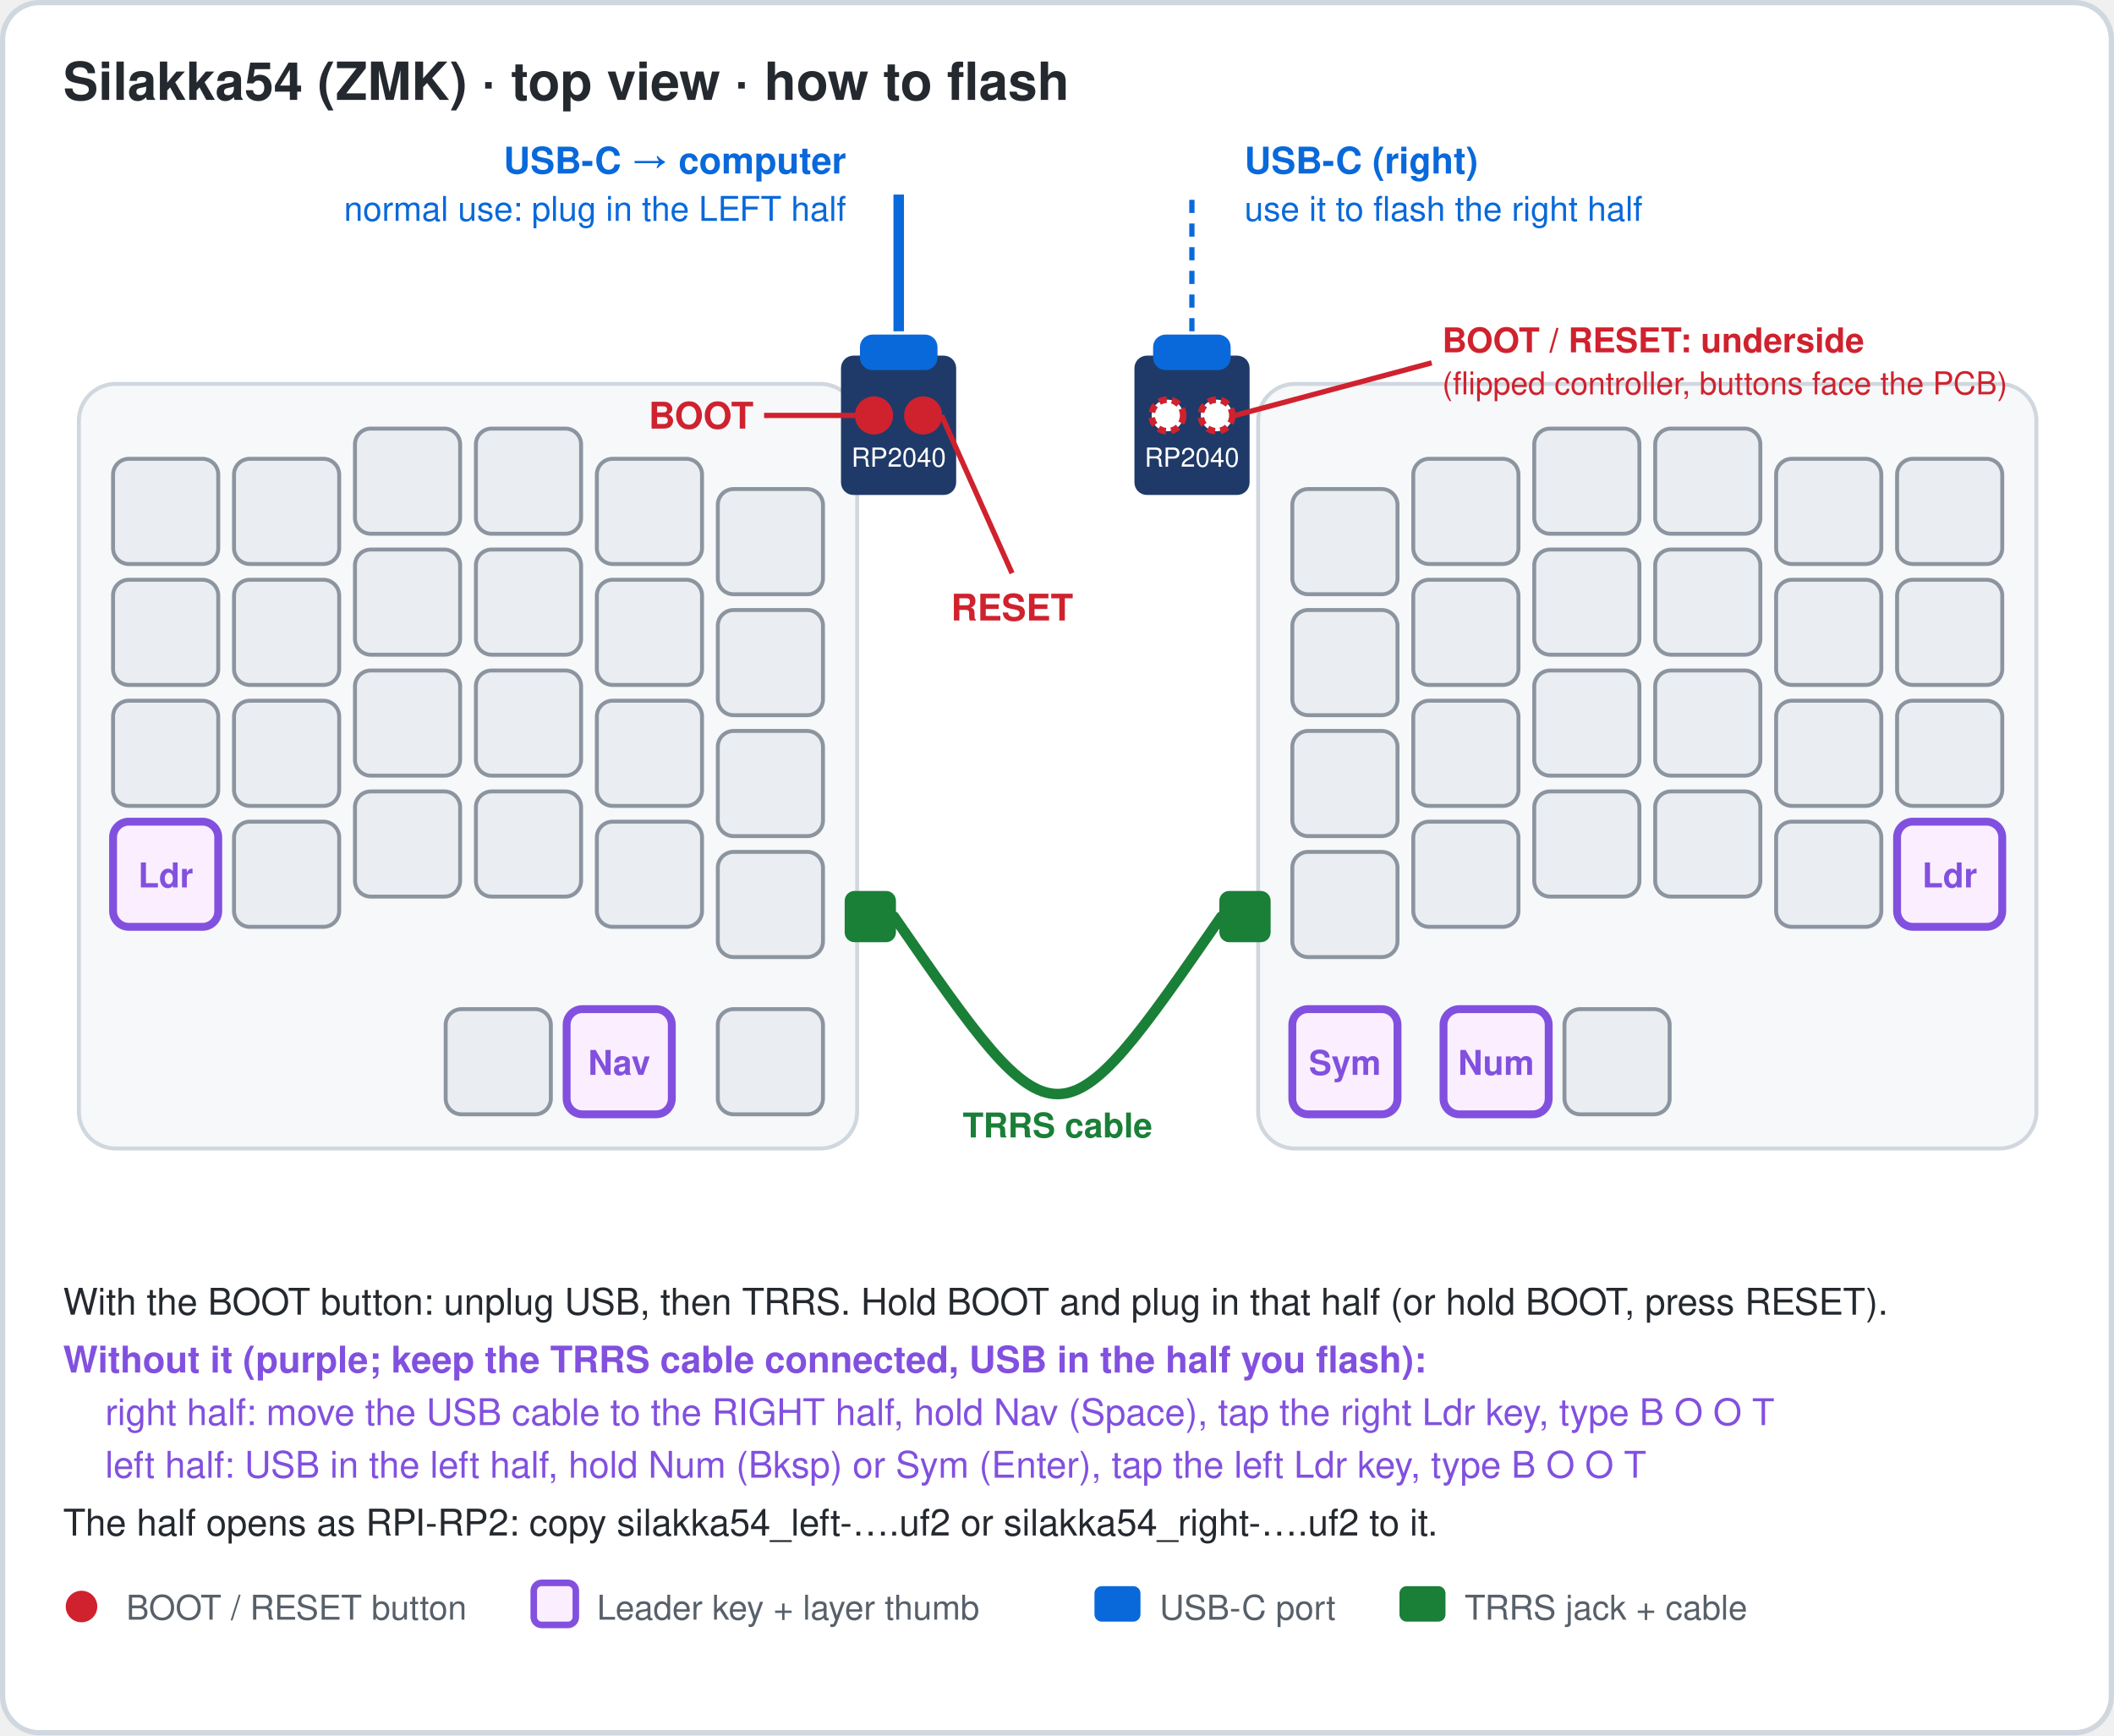
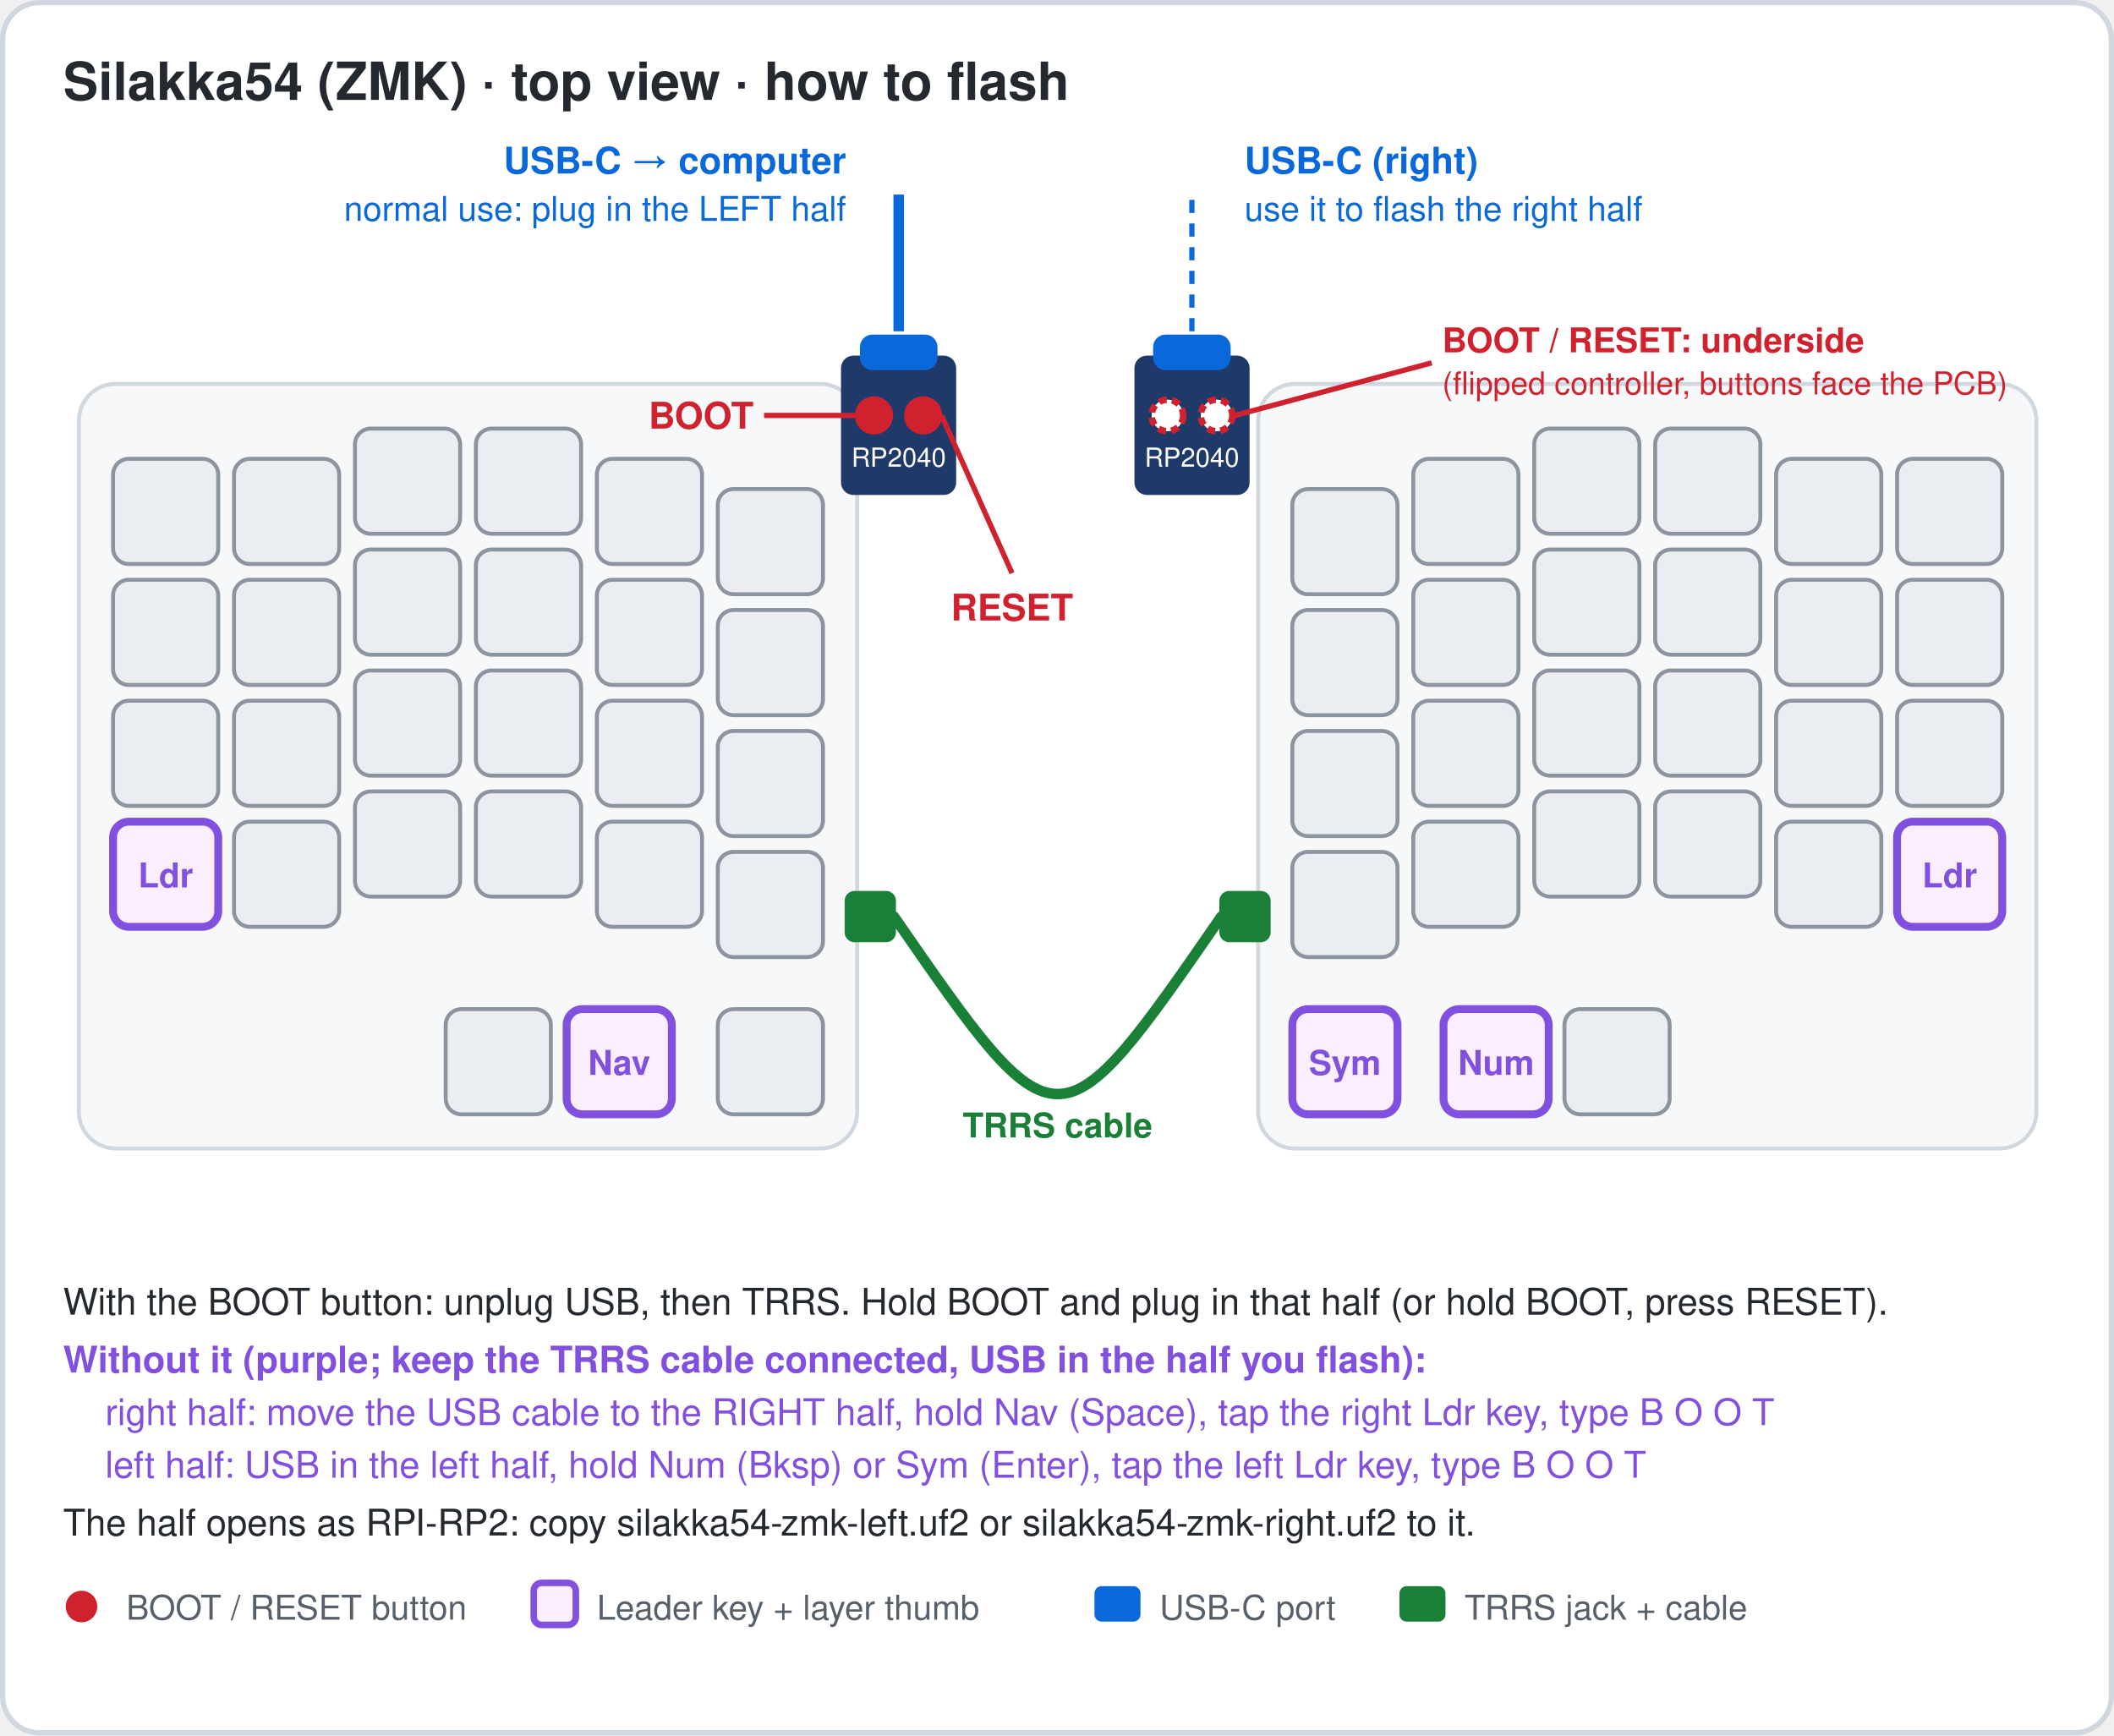
<svg xmlns="http://www.w3.org/2000/svg" width="804" height="660" viewBox="0 0 804 660">
  <defs>
    <marker id="acf222e" viewBox="0 0 10 10" refX="9" refY="5" markerWidth="7" markerHeight="7" orient="auto-start-reverse">
      <path d="M0,0 L10,5 L0,10 z" fill="#cf222e" />
    </marker>
    <marker id="a0969da" viewBox="0 0 10 10" refX="9" refY="5" markerWidth="7" markerHeight="7" orient="auto-start-reverse">
      <path d="M0,0 L10,5 L0,10 z" fill="#0969da" />
    </marker>
    <marker id="a1a7f37" viewBox="0 0 10 10" refX="9" refY="5" markerWidth="7" markerHeight="7" orient="auto-start-reverse">
      <path d="M0,0 L10,5 L0,10 z" fill="#1a7f37" />
    </marker>
    <marker id="a9a6700" viewBox="0 0 10 10" refX="9" refY="5" markerWidth="7" markerHeight="7" orient="auto-start-reverse">
      <path d="M0,0 L10,5 L0,10 z" fill="#9a6700" />
    </marker>
  </defs>
  <rect x="1" y="1" width="802" height="658" rx="14" fill="#ffffff" stroke="#d0d7de" stroke-width="2" />
  <text x="24.0" y="38.0" font-family="-apple-system,Segoe UI,Helvetica,Arial,sans-serif" font-size="20" font-weight="700" fill="#24292f" text-anchor="start">Silakka54 (ZMK) · top view · how to flash</text>
  <rect x="30.0" y="146.0" width="296.0" height="290.8" rx="14" fill="#f6f8fa" stroke="#d0d7de" stroke-width="1.5" />
  <rect x="478.5" y="146.0" width="296.0" height="290.8" rx="14" fill="#f6f8fa" stroke="#d0d7de" stroke-width="1.5" />
  <rect x="43.0" y="174.5" width="40.0" height="40.0" rx="6" fill="#eaeef2" stroke="#8c959f" stroke-width="1.5" />
  <rect x="89.0" y="174.5" width="40.0" height="40.0" rx="6" fill="#eaeef2" stroke="#8c959f" stroke-width="1.5" />
  <rect x="135.0" y="163.0" width="40.0" height="40.0" rx="6" fill="#eaeef2" stroke="#8c959f" stroke-width="1.5" />
  <rect x="181.0" y="163.0" width="40.0" height="40.0" rx="6" fill="#eaeef2" stroke="#8c959f" stroke-width="1.5" />
  <rect x="227.0" y="174.5" width="40.0" height="40.0" rx="6" fill="#eaeef2" stroke="#8c959f" stroke-width="1.5" />
  <rect x="273.0" y="186.0" width="40.0" height="40.0" rx="6" fill="#eaeef2" stroke="#8c959f" stroke-width="1.5" />
  <rect x="491.5" y="186.0" width="40.0" height="40.0" rx="6" fill="#eaeef2" stroke="#8c959f" stroke-width="1.5" />
  <rect x="537.5" y="174.5" width="40.0" height="40.0" rx="6" fill="#eaeef2" stroke="#8c959f" stroke-width="1.5" />
  <rect x="583.5" y="163.0" width="40.0" height="40.0" rx="6" fill="#eaeef2" stroke="#8c959f" stroke-width="1.5" />
  <rect x="629.5" y="163.0" width="40.0" height="40.0" rx="6" fill="#eaeef2" stroke="#8c959f" stroke-width="1.5" />
  <rect x="675.5" y="174.5" width="40.0" height="40.0" rx="6" fill="#eaeef2" stroke="#8c959f" stroke-width="1.5" />
  <rect x="721.5" y="174.5" width="40.0" height="40.0" rx="6" fill="#eaeef2" stroke="#8c959f" stroke-width="1.5" />
  <rect x="43.0" y="220.5" width="40.0" height="40.0" rx="6" fill="#eaeef2" stroke="#8c959f" stroke-width="1.5" />
  <rect x="89.0" y="220.5" width="40.0" height="40.0" rx="6" fill="#eaeef2" stroke="#8c959f" stroke-width="1.5" />
  <rect x="135.0" y="209.0" width="40.0" height="40.0" rx="6" fill="#eaeef2" stroke="#8c959f" stroke-width="1.5" />
  <rect x="181.0" y="209.0" width="40.0" height="40.0" rx="6" fill="#eaeef2" stroke="#8c959f" stroke-width="1.5" />
  <rect x="227.0" y="220.5" width="40.0" height="40.0" rx="6" fill="#eaeef2" stroke="#8c959f" stroke-width="1.5" />
  <rect x="273.0" y="232.0" width="40.0" height="40.0" rx="6" fill="#eaeef2" stroke="#8c959f" stroke-width="1.5" />
  <rect x="491.5" y="232.0" width="40.0" height="40.0" rx="6" fill="#eaeef2" stroke="#8c959f" stroke-width="1.5" />
  <rect x="537.5" y="220.5" width="40.0" height="40.0" rx="6" fill="#eaeef2" stroke="#8c959f" stroke-width="1.5" />
  <rect x="583.5" y="209.0" width="40.0" height="40.0" rx="6" fill="#eaeef2" stroke="#8c959f" stroke-width="1.5" />
  <rect x="629.5" y="209.0" width="40.0" height="40.0" rx="6" fill="#eaeef2" stroke="#8c959f" stroke-width="1.5" />
  <rect x="675.5" y="220.5" width="40.0" height="40.0" rx="6" fill="#eaeef2" stroke="#8c959f" stroke-width="1.5" />
  <rect x="721.5" y="220.5" width="40.0" height="40.0" rx="6" fill="#eaeef2" stroke="#8c959f" stroke-width="1.5" />
  <rect x="43.0" y="266.5" width="40.0" height="40.0" rx="6" fill="#eaeef2" stroke="#8c959f" stroke-width="1.5" />
  <rect x="89.0" y="266.5" width="40.0" height="40.0" rx="6" fill="#eaeef2" stroke="#8c959f" stroke-width="1.5" />
  <rect x="135.0" y="255.0" width="40.0" height="40.0" rx="6" fill="#eaeef2" stroke="#8c959f" stroke-width="1.5" />
  <rect x="181.0" y="255.0" width="40.0" height="40.0" rx="6" fill="#eaeef2" stroke="#8c959f" stroke-width="1.5" />
  <rect x="227.0" y="266.5" width="40.0" height="40.0" rx="6" fill="#eaeef2" stroke="#8c959f" stroke-width="1.5" />
  <rect x="273.0" y="278.0" width="40.0" height="40.0" rx="6" fill="#eaeef2" stroke="#8c959f" stroke-width="1.5" />
  <rect x="491.5" y="278.0" width="40.0" height="40.0" rx="6" fill="#eaeef2" stroke="#8c959f" stroke-width="1.5" />
  <rect x="537.5" y="266.5" width="40.0" height="40.0" rx="6" fill="#eaeef2" stroke="#8c959f" stroke-width="1.5" />
  <rect x="583.5" y="255.0" width="40.0" height="40.0" rx="6" fill="#eaeef2" stroke="#8c959f" stroke-width="1.5" />
  <rect x="629.5" y="255.0" width="40.0" height="40.0" rx="6" fill="#eaeef2" stroke="#8c959f" stroke-width="1.5" />
  <rect x="675.5" y="266.5" width="40.0" height="40.0" rx="6" fill="#eaeef2" stroke="#8c959f" stroke-width="1.5" />
  <rect x="721.5" y="266.5" width="40.0" height="40.0" rx="6" fill="#eaeef2" stroke="#8c959f" stroke-width="1.5" />
  <rect x="43.0" y="312.5" width="40.0" height="40.0" rx="6" fill="#fbefff" stroke="#8250df" stroke-width="3" />
  <text x="63.0" y="337.5" font-family="-apple-system,Segoe UI,Helvetica,Arial,sans-serif" font-size="13" font-weight="700" fill="#8250df" text-anchor="middle">Ldr</text>
  <rect x="89.0" y="312.5" width="40.0" height="40.0" rx="6" fill="#eaeef2" stroke="#8c959f" stroke-width="1.5" />
  <rect x="135.0" y="301.0" width="40.0" height="40.0" rx="6" fill="#eaeef2" stroke="#8c959f" stroke-width="1.5" />
  <rect x="181.0" y="301.0" width="40.0" height="40.0" rx="6" fill="#eaeef2" stroke="#8c959f" stroke-width="1.5" />
  <rect x="227.0" y="312.5" width="40.0" height="40.0" rx="6" fill="#eaeef2" stroke="#8c959f" stroke-width="1.5" />
  <rect x="273.0" y="324.0" width="40.0" height="40.0" rx="6" fill="#eaeef2" stroke="#8c959f" stroke-width="1.5" />
  <rect x="491.5" y="324.0" width="40.0" height="40.0" rx="6" fill="#eaeef2" stroke="#8c959f" stroke-width="1.5" />
  <rect x="537.5" y="312.5" width="40.0" height="40.0" rx="6" fill="#eaeef2" stroke="#8c959f" stroke-width="1.5" />
  <rect x="583.5" y="301.0" width="40.0" height="40.0" rx="6" fill="#eaeef2" stroke="#8c959f" stroke-width="1.5" />
  <rect x="629.5" y="301.0" width="40.0" height="40.0" rx="6" fill="#eaeef2" stroke="#8c959f" stroke-width="1.5" />
  <rect x="675.5" y="312.5" width="40.0" height="40.0" rx="6" fill="#eaeef2" stroke="#8c959f" stroke-width="1.5" />
  <rect x="721.5" y="312.5" width="40.0" height="40.0" rx="6" fill="#fbefff" stroke="#8250df" stroke-width="3" />
  <text x="741.5" y="337.5" font-family="-apple-system,Segoe UI,Helvetica,Arial,sans-serif" font-size="13" font-weight="700" fill="#8250df" text-anchor="middle">Ldr</text>
  <rect x="169.5" y="383.8" width="40.0" height="40.0" rx="6" fill="#eaeef2" stroke="#8c959f" stroke-width="1.5" />
  <rect x="215.5" y="383.8" width="40.0" height="40.0" rx="6" fill="#fbefff" stroke="#8250df" stroke-width="3" />
  <text x="235.5" y="408.8" font-family="-apple-system,Segoe UI,Helvetica,Arial,sans-serif" font-size="13" font-weight="700" fill="#8250df" text-anchor="middle">Nav</text>
  <rect x="273.0" y="383.8" width="40.0" height="40.0" rx="6" fill="#eaeef2" stroke="#8c959f" stroke-width="1.5" />
  <rect x="491.5" y="383.8" width="40.0" height="40.0" rx="6" fill="#fbefff" stroke="#8250df" stroke-width="3" />
  <text x="511.5" y="408.8" font-family="-apple-system,Segoe UI,Helvetica,Arial,sans-serif" font-size="13" font-weight="700" fill="#8250df" text-anchor="middle">Sym</text>
  <rect x="549.0" y="383.8" width="40.0" height="40.0" rx="6" fill="#fbefff" stroke="#8250df" stroke-width="3" />
  <text x="569.0" y="408.8" font-family="-apple-system,Segoe UI,Helvetica,Arial,sans-serif" font-size="13" font-weight="700" fill="#8250df" text-anchor="middle">Num</text>
  <rect x="595.0" y="383.8" width="40.0" height="40.0" rx="6" fill="#eaeef2" stroke="#8c959f" stroke-width="1.5" />
  <rect x="320.6" y="136.0" width="42.3" height="51.5" rx="4" fill="#1f3a68" stroke="#1f3a68" stroke-width="1.5" />
  <text x="341.8" y="177.5" font-family="-apple-system,Segoe UI,Helvetica,Arial,sans-serif" font-size="10" font-weight="400" fill="#ffffff" text-anchor="middle">RP2040</text>
  <text x="341.8" y="189.5" font-family="-apple-system,Segoe UI,Helvetica,Arial,sans-serif" font-size="10" font-weight="400" fill="#24292f" text-anchor="start" />
  <rect x="327.8" y="128.0" width="28.0" height="12.0" rx="4" fill="#0969da" stroke="#0969da" stroke-width="1.5" />
  <circle cx="332.4" cy="158.0" r="6" fill="#cf222e" stroke="#cf222e" stroke-width="2.5" />
  <circle cx="351.1" cy="158.0" r="6" fill="#cf222e" stroke="#cf222e" stroke-width="2.5" />
  <polyline points="341.8,126.0 341.8,74.0" fill="none" stroke="#0969da" stroke-width="4" />
  <text x="321.8" y="66.0" font-family="-apple-system,Segoe UI,Helvetica,Arial,sans-serif" font-size="14" font-weight="700" fill="#0969da" text-anchor="end">USB-C → computer</text>
  <text x="321.8" y="84.0" font-family="-apple-system,Segoe UI,Helvetica,Arial,sans-serif" font-size="13" font-weight="400" fill="#0969da" text-anchor="end">normal use: plug in the LEFT half</text>
  <polyline points="325.4,158.0 290.6,158.0" fill="none" stroke="#cf222e" stroke-width="2" />
  <text x="286.6" y="163.0" font-family="-apple-system,Segoe UI,Helvetica,Arial,sans-serif" font-size="14" font-weight="700" fill="#cf222e" text-anchor="end">BOOT</text>
  <polyline points="358.1,158.0 384.9,218.0" fill="none" stroke="#cf222e" stroke-width="2" />
  <text x="384.9" y="236.0" font-family="-apple-system,Segoe UI,Helvetica,Arial,sans-serif" font-size="14" font-weight="700" fill="#cf222e" text-anchor="middle">RESET</text>
  <rect x="432.2" y="136.0" width="42.3" height="51.5" rx="4" fill="#1f3a68" stroke="#1f3a68" stroke-width="1.5" />
  <text x="453.3" y="177.5" font-family="-apple-system,Segoe UI,Helvetica,Arial,sans-serif" font-size="10" font-weight="400" fill="#ffffff" text-anchor="middle">RP2040</text>
  <text x="453.3" y="189.5" font-family="-apple-system,Segoe UI,Helvetica,Arial,sans-serif" font-size="10" font-weight="400" fill="#24292f" text-anchor="start" />
  <rect x="439.3" y="128.0" width="28.0" height="12.0" rx="4" fill="#0969da" stroke="#0969da" stroke-width="1.5" />
  <circle cx="444.0" cy="158.0" r="6" fill="#ffffff" stroke="#cf222e" stroke-width="2.5" stroke-dasharray="3 2" />
  <circle cx="462.7" cy="158.0" r="6" fill="#ffffff" stroke="#cf222e" stroke-width="2.5" stroke-dasharray="3 2" />
  <polyline points="453.3,126.0 453.3,74.0" fill="none" stroke="#0969da" stroke-width="2" stroke-dasharray="5 4" />
  <text x="473.3" y="66.0" font-family="-apple-system,Segoe UI,Helvetica,Arial,sans-serif" font-size="14" font-weight="700" fill="#0969da" text-anchor="start">USB-C (right)</text>
  <text x="473.3" y="84.0" font-family="-apple-system,Segoe UI,Helvetica,Arial,sans-serif" font-size="13" font-weight="400" fill="#0969da" text-anchor="start">use it to flash the right half</text>
  <polyline points="469.7,158.0 544.5,138.0" fill="none" stroke="#cf222e" stroke-width="2" />
  <text x="548.5" y="134.0" font-family="-apple-system,Segoe UI,Helvetica,Arial,sans-serif" font-size="13" font-weight="700" fill="#cf222e" text-anchor="start">BOOT / RESET: underside</text>
  <text x="548.5" y="150.0" font-family="-apple-system,Segoe UI,Helvetica,Arial,sans-serif" font-size="12" font-weight="400" fill="#cf222e" text-anchor="start">(flipped controller, buttons face the PCB)</text>
  <rect x="322.0" y="339.6" width="18.0" height="18.0" rx="3" fill="#1a7f37" stroke="#1a7f37" stroke-width="1.5" />
  <rect x="464.5" y="339.6" width="18.0" height="18.0" rx="3" fill="#1a7f37" stroke="#1a7f37" stroke-width="1.5" />
  <path d="M340.0,348.6 C402.25,438.6 402.25,438.6 464.5,348.6" fill="none" stroke="#1a7f37" stroke-width="4" stroke-linecap="round" />
  <text x="402.2" y="432.6" font-family="-apple-system,Segoe UI,Helvetica,Arial,sans-serif" font-size="13" font-weight="700" fill="#1a7f37" text-anchor="middle">TRRS cable</text>
  <text x="24.0" y="500.0" font-family="-apple-system,Segoe UI,Helvetica,Arial,sans-serif" font-size="14" font-weight="400" fill="#24292f" text-anchor="start">With the BOOT button: unplug USB, then TRRS. Hold BOOT and plug in that half (or hold BOOT, press RESET).</text>
  <text x="24.0" y="522.0" font-family="-apple-system,Segoe UI,Helvetica,Arial,sans-serif" font-size="14" font-weight="700" fill="#8250df" text-anchor="start">Without it (purple; keep the TRRS cable connected, USB in the half you flash):</text>
  <text x="40.0" y="542.0" font-family="-apple-system,Segoe UI,Helvetica,Arial,sans-serif" font-size="14" font-weight="400" fill="#8250df" text-anchor="start">right half: move the USB cable to the RIGHT half, hold Nav (Space), tap the right Ldr key, type B O O T</text>
  <text x="40.0" y="562.0" font-family="-apple-system,Segoe UI,Helvetica,Arial,sans-serif" font-size="14" font-weight="400" fill="#8250df" text-anchor="start">left half: USB in the left half, hold Num (Bksp) or Sym (Enter), tap the left Ldr key, type B O O T</text>
-   <text x="24.0" y="584.0" font-family="-apple-system,Segoe UI,Helvetica,Arial,sans-serif" font-size="14" font-weight="400" fill="#24292f" text-anchor="start">The half opens as RPI-RP2: copy silakka54_left-….uf2 or silakka54_right-….uf2 to it.</text>
+   <text x="24.0" y="584.0" font-family="-apple-system,Segoe UI,Helvetica,Arial,sans-serif" font-size="14" font-weight="400" fill="#24292f" text-anchor="start">The half opens as RPI-RP2: copy silakka54-zmk-left.uf2 or silakka54-zmk-right.uf2 to it.</text>
  <circle cx="31" cy="611" r="6" fill="#cf222e" />
  <text x="48.0" y="616.0" font-family="-apple-system,Segoe UI,Helvetica,Arial,sans-serif" font-size="13" font-weight="400" fill="#57606a" text-anchor="start">BOOT / RESET button</text>
  <rect x="203.0" y="602.0" width="16.0" height="16.0" rx="3" fill="#fbefff" stroke="#8250df" stroke-width="2.5" />
  <text x="227.0" y="616.0" font-family="-apple-system,Segoe UI,Helvetica,Arial,sans-serif" font-size="13" font-weight="400" fill="#57606a" text-anchor="start">Leader key + layer thumb</text>
  <rect x="417.0" y="604.0" width="16.0" height="12.0" rx="2" fill="#0969da" stroke="#0969da" stroke-width="1.5" />
  <text x="441.0" y="616.0" font-family="-apple-system,Segoe UI,Helvetica,Arial,sans-serif" font-size="13" font-weight="400" fill="#57606a" text-anchor="start">USB-C port</text>
  <rect x="533.0" y="604.0" width="16.0" height="12.0" rx="2" fill="#1a7f37" stroke="#1a7f37" stroke-width="1.5" />
  <text x="557.0" y="616.0" font-family="-apple-system,Segoe UI,Helvetica,Arial,sans-serif" font-size="13" font-weight="400" fill="#57606a" text-anchor="start">TRRS jack + cable</text>
</svg>
